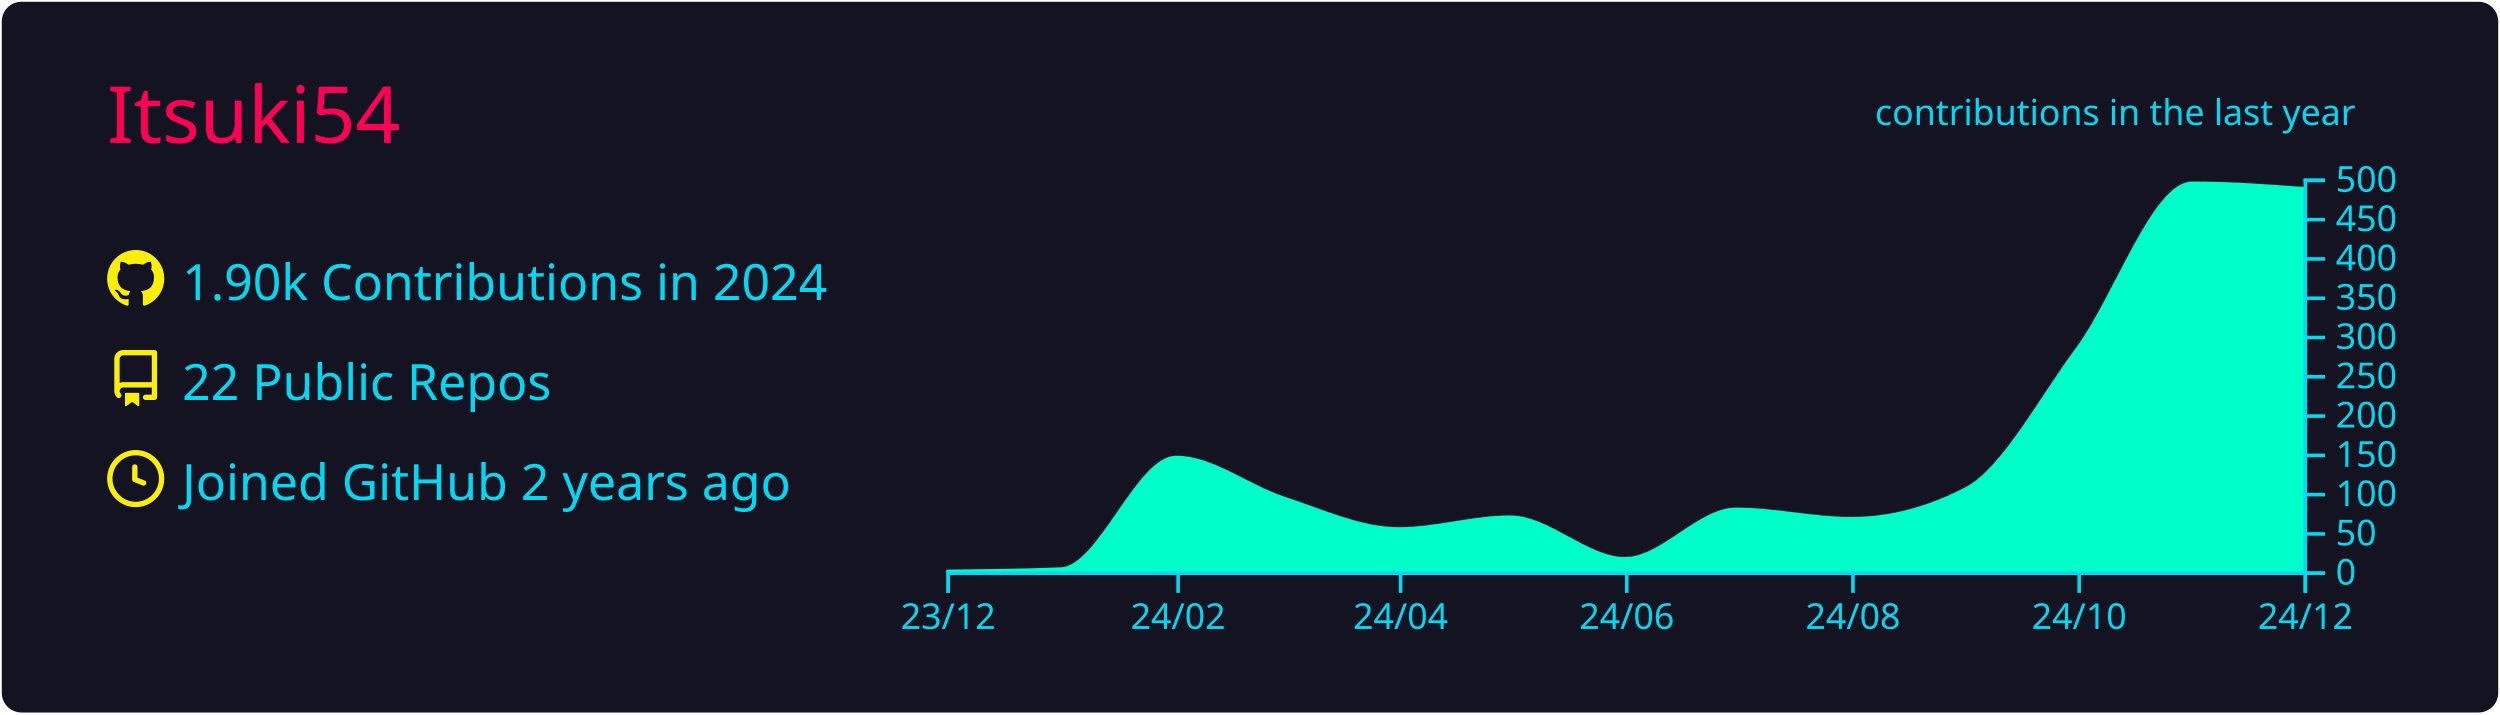
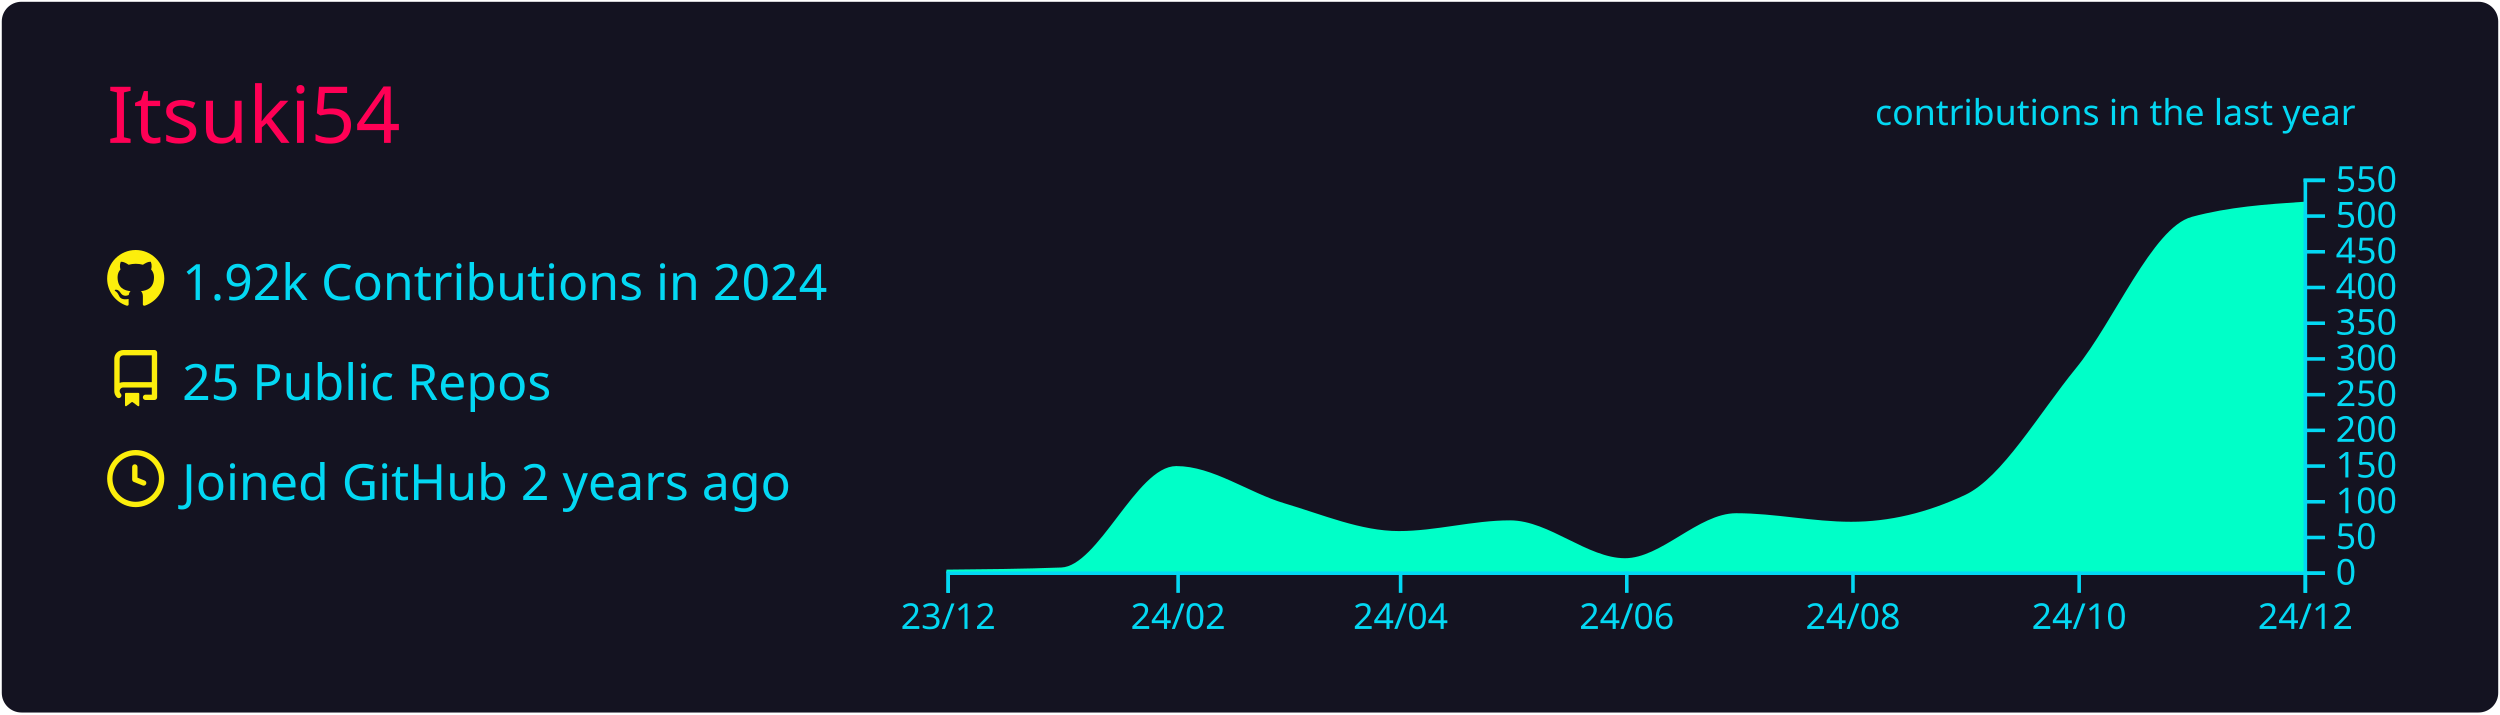
<svg xmlns="http://www.w3.org/2000/svg" width="700" height="200" viewBox="0 0 700 200">
  <style>* {
          font-family: 'Segoe UI', Ubuntu, "Helvetica Neue", Sans-Serif
        }</style>
  <rect x="1" y="1" rx="5" ry="5" height="99%" width="99.714%" stroke="#141321" stroke-width="1" fill="#141321" stroke-opacity="1" />
  <text x="30" y="40" style="font-size: 22px; fill: #ff0055;">Itsuki54</text>
  <g transform="translate(0,40)">
    <g transform="translate(30,30)">
      <g transform="translate(0,0)" width="14" height="14" fill="#fcee0c">
        <path fill-rule="evenodd" d="M8 0C3.58 0 0 3.58 0 8c0 3.54 2.29 6.53 5.47 7.59.4.07.55-.17.55-.38 0-.19-.01-.82-.01-1.49-2.01.37-2.53-.49-2.69-.94-.09-.23-.48-.94-.82-1.13-.28-.15-.68-.52-.01-.53.63-.01 1.08.58 1.23.82.72 1.21 1.87.87 2.33.66.07-.52.28-.87.51-1.07-1.78-.2-3.64-.89-3.64-3.95 0-.87.31-1.59.82-2.15-.08-.2-.36-1.02.08-2.12 0 0 .67-.21 2.2.82.64-.18 1.32-.27 2-.27.68 0 1.36.09 2 .27 1.53-1.04 2.2-.82 2.2-.82.44 1.1.16 1.92.08 2.12.51.56.82 1.27.82 2.15 0 3.07-1.87 3.75-3.65 3.95.29.25.54.73.54 1.48 0 1.07-.01 1.93-.01 2.2 0 .21.15.46.55.38A8.013 8.013 0 0016 8c0-4.42-3.58-8-8-8z" />
      </g>
      <g transform="translate(0,28)" width="14" height="14" fill="#fcee0c">
        <path fill-rule="evenodd" d="M2 2.5A2.5 2.5 0 014.5 0h8.75a.75.75 0 01.75.75v12.5a.75.75 0 01-.75.75h-2.5a.75.75 0 110-1.5h1.75v-2h-8a1 1 0 00-.714 1.7.75.75 0 01-1.072 1.05A2.495 2.495 0 012 11.5v-9zm10.5-1V9h-8c-.356 0-.694.074-1 .208V2.5a1 1 0 011-1h8zM5 12.25v3.25a.25.25 0 00.4.2l1.45-1.087a.25.25 0 01.3 0L8.6 15.7a.25.25 0 00.4-.2v-3.25a.25.25 0 00-.25-.25h-3.5a.25.25 0 00-.25.25z" />
      </g>
      <g transform="translate(0,56)" width="14" height="14" fill="#fcee0c">
        <path fill-rule="evenodd" d="M1.5 8a6.5 6.5 0 1113 0 6.5 6.5 0 01-13 0zM8 0a8 8 0 100 16A8 8 0 008 0zm.5 4.75a.75.75 0 00-1.5 0v3.5a.75.75 0 00.471.696l2.5 1a.75.75 0 00.557-1.392L8.5 7.742V4.75z" />
      </g>
-       <text x="21" y="14" style="fill: #03d8f3; font-size: 14px;">1.90k Contributions in 2024</text>
-       <text x="21" y="42" style="fill: #03d8f3; font-size: 14px;">22 Public Repos</text>
+       <text x="21" y="14" style="fill: #03d8f3; font-size: 14px;">1.92k Contributions in 2024</text>
+       <text x="21" y="42" style="fill: #03d8f3; font-size: 14px;">25 Public Repos</text>
      <text x="21" y="70" style="fill: #03d8f3; font-size: 14px;">Joined GitHub 2 years ago</text>
    </g>
    <g color="#00ffc8" transform="translate(295,10)">
-       <path transform="translate(-30,0)" stroke="#00ffc8" fill="#00ffc8" opacity="1" d="M0,110C10.729,109.89,21.457,109.78,32.186,109.34C42.914,108.9,53.643,78.1,64.372,78.1C74.408,78.1,84.444,86.277,94.481,89.54C105.209,93.028,115.938,98.12,126.667,98.12C137.049,98.12,147.432,94.82,157.814,94.82C168.543,94.82,179.271,106.48,190,106.48C200.383,106.48,210.765,92.62,221.148,92.62C231.876,92.62,242.605,95.26,253.333,95.26C264.062,95.26,274.791,92.473,285.519,86.9C295.902,81.506,306.284,61.738,316.667,47.74C327.395,33.275,338.124,1.32,348.852,1.32C359.235,1.32,369.617,2.09,380,2.86L380,110C369.617,110,359.235,110,348.852,110C338.124,110,327.395,110,316.667,110C306.284,110,295.902,110,285.519,110C274.791,110,264.062,110,253.333,110C242.605,110,231.876,110,221.148,110C210.765,110,200.383,110,190,110C179.271,110,168.543,110,157.814,110C147.432,110,137.049,110,126.667,110C115.938,110,105.209,110,94.481,110C84.444,110,74.408,110,64.372,110C53.643,110,42.914,110,32.186,110C21.457,110,10.729,110,0,110Z" />
+       <path transform="translate(-30,0)" stroke="#00ffc8" fill="#00ffc8" opacity="1" d="M0,110C10.729,109.9,21.457,109.8,32.186,109.4C42.914,109,53.643,81,64.372,81C74.408,81,84.444,88.433,94.481,91.4C105.209,94.571,115.938,99.2,126.667,99.2C137.049,99.2,147.432,96.2,157.814,96.2C168.543,96.2,179.271,106.8,190,106.8C200.383,106.8,210.765,94.2,221.148,94.2C231.876,94.2,242.605,96.6,253.333,96.6C264.062,96.6,274.791,94.067,285.519,89C295.902,84.097,306.284,66.125,316.667,53.4C327.395,40.25,338.124,14.093,348.852,11.2C359.235,8.4,369.617,7.7,380,7L380,110C369.617,110,359.235,110,348.852,110C338.124,110,327.395,110,316.667,110C306.284,110,295.902,110,285.519,110C274.791,110,264.062,110,253.333,110C242.605,110,231.876,110,221.148,110C210.765,110,200.383,110,190,110C179.271,110,168.543,110,157.814,110C147.432,110,137.049,110,126.667,110C115.938,110,105.209,110,94.481,110C84.444,110,74.408,110,64.372,110C53.643,110,42.914,110,32.186,110C21.457,110,10.729,110,0,110Z" />
      <g color="#03d8f3" transform="translate(-30,110)" fill="none" font-size="10" font-family="sans-serif" text-anchor="middle">
        <path class="domain" stroke="currentColor" d="M0.5,6V0.5H380.5V6" />
        <g class="tick" opacity="1" transform="translate(0.5,0)">
          <line stroke="currentColor" y2="6" />
          <text fill="currentColor" y="9" dy="0.71em">23/12</text>
        </g>
        <g class="tick" opacity="1" transform="translate(64.87158,0)">
          <line stroke="currentColor" y2="6" />
          <text fill="currentColor" y="9" dy="0.71em">24/02</text>
        </g>
        <g class="tick" opacity="1" transform="translate(127.1667,0)">
          <line stroke="currentColor" y2="6" />
          <text fill="currentColor" y="9" dy="0.71em">24/04</text>
        </g>
        <g class="tick" opacity="1" transform="translate(190.5,0)">
          <line stroke="currentColor" y2="6" />
          <text fill="currentColor" y="9" dy="0.71em">24/06</text>
        </g>
        <g class="tick" opacity="1" transform="translate(253.8333,0)">
          <line stroke="currentColor" y2="6" />
          <text fill="currentColor" y="9" dy="0.71em">24/08</text>
        </g>
        <g class="tick" opacity="1" transform="translate(317.1667,0)">
          <line stroke="currentColor" y2="6" />
          <text fill="currentColor" y="9" dy="0.71em">24/10</text>
        </g>
        <g class="tick" opacity="1" transform="translate(380.5,0)">
          <line stroke="currentColor" y2="6" />
          <text fill="currentColor" y="9" dy="0.71em">24/12</text>
        </g>
      </g>
      <g color="#03d8f3" transform="translate(350,0)" fill="none" font-size="10" font-family="sans-serif" text-anchor="start">
        <path class="domain" stroke="currentColor" d="M6,110.5H0.5V0.5H6" />
        <g class="tick" opacity="1" transform="translate(0,110.5)">
          <line stroke="currentColor" x2="6" />
          <text fill="currentColor" x="9" dy="0.32em">0</text>
        </g>
-         <g class="tick" opacity="1" transform="translate(0,99.5)">
+         <g class="tick" opacity="1" transform="translate(0,100.5)">
          <line stroke="currentColor" x2="6" />
          <text fill="currentColor" x="9" dy="0.32em">50</text>
        </g>
-         <g class="tick" opacity="1" transform="translate(0,88.5)">
+         <g class="tick" opacity="1" transform="translate(0,90.5)">
          <line stroke="currentColor" x2="6" />
          <text fill="currentColor" x="9" dy="0.32em">100</text>
        </g>
-         <g class="tick" opacity="1" transform="translate(0,77.5)">
+         <g class="tick" opacity="1" transform="translate(0,80.5)">
          <line stroke="currentColor" x2="6" />
          <text fill="currentColor" x="9" dy="0.32em">150</text>
        </g>
-         <g class="tick" opacity="1" transform="translate(0,66.5)">
+         <g class="tick" opacity="1" transform="translate(0,70.5)">
          <line stroke="currentColor" x2="6" />
          <text fill="currentColor" x="9" dy="0.32em">200</text>
        </g>
-         <g class="tick" opacity="1" transform="translate(0,55.5)">
+         <g class="tick" opacity="1" transform="translate(0,60.5)">
          <line stroke="currentColor" x2="6" />
          <text fill="currentColor" x="9" dy="0.32em">250</text>
        </g>
-         <g class="tick" opacity="1" transform="translate(0,44.5)">
+         <g class="tick" opacity="1" transform="translate(0,50.5)">
          <line stroke="currentColor" x2="6" />
          <text fill="currentColor" x="9" dy="0.32em">300</text>
        </g>
-         <g class="tick" opacity="1" transform="translate(0,33.5)">
+         <g class="tick" opacity="1" transform="translate(0,40.5)">
          <line stroke="currentColor" x2="6" />
          <text fill="currentColor" x="9" dy="0.32em">350</text>
        </g>
-         <g class="tick" opacity="1" transform="translate(0,22.5)">
+         <g class="tick" opacity="1" transform="translate(0,30.5)">
          <line stroke="currentColor" x2="6" />
          <text fill="currentColor" x="9" dy="0.32em">400</text>
        </g>
-         <g class="tick" opacity="1" transform="translate(0,11.5)">
+         <g class="tick" opacity="1" transform="translate(0,20.5)">
          <line stroke="currentColor" x2="6" />
          <text fill="currentColor" x="9" dy="0.32em">450</text>
        </g>
+         <g class="tick" opacity="1" transform="translate(0,10.5)">
+           <line stroke="currentColor" x2="6" />
+           <text fill="currentColor" x="9" dy="0.32em">500</text>
+         </g>
        <g class="tick" opacity="1" transform="translate(0,0.5)">
          <line stroke="currentColor" x2="6" />
-           <text fill="currentColor" x="9" dy="0.32em">500</text>
+           <text fill="currentColor" x="9" dy="0.32em">550</text>
        </g>
      </g>
      <g>
        <text y="-15" x="230" style="fill: #03d8f3; font-size: 10px;">contributions in the last year</text>
      </g>
    </g>
  </g>
</svg>
